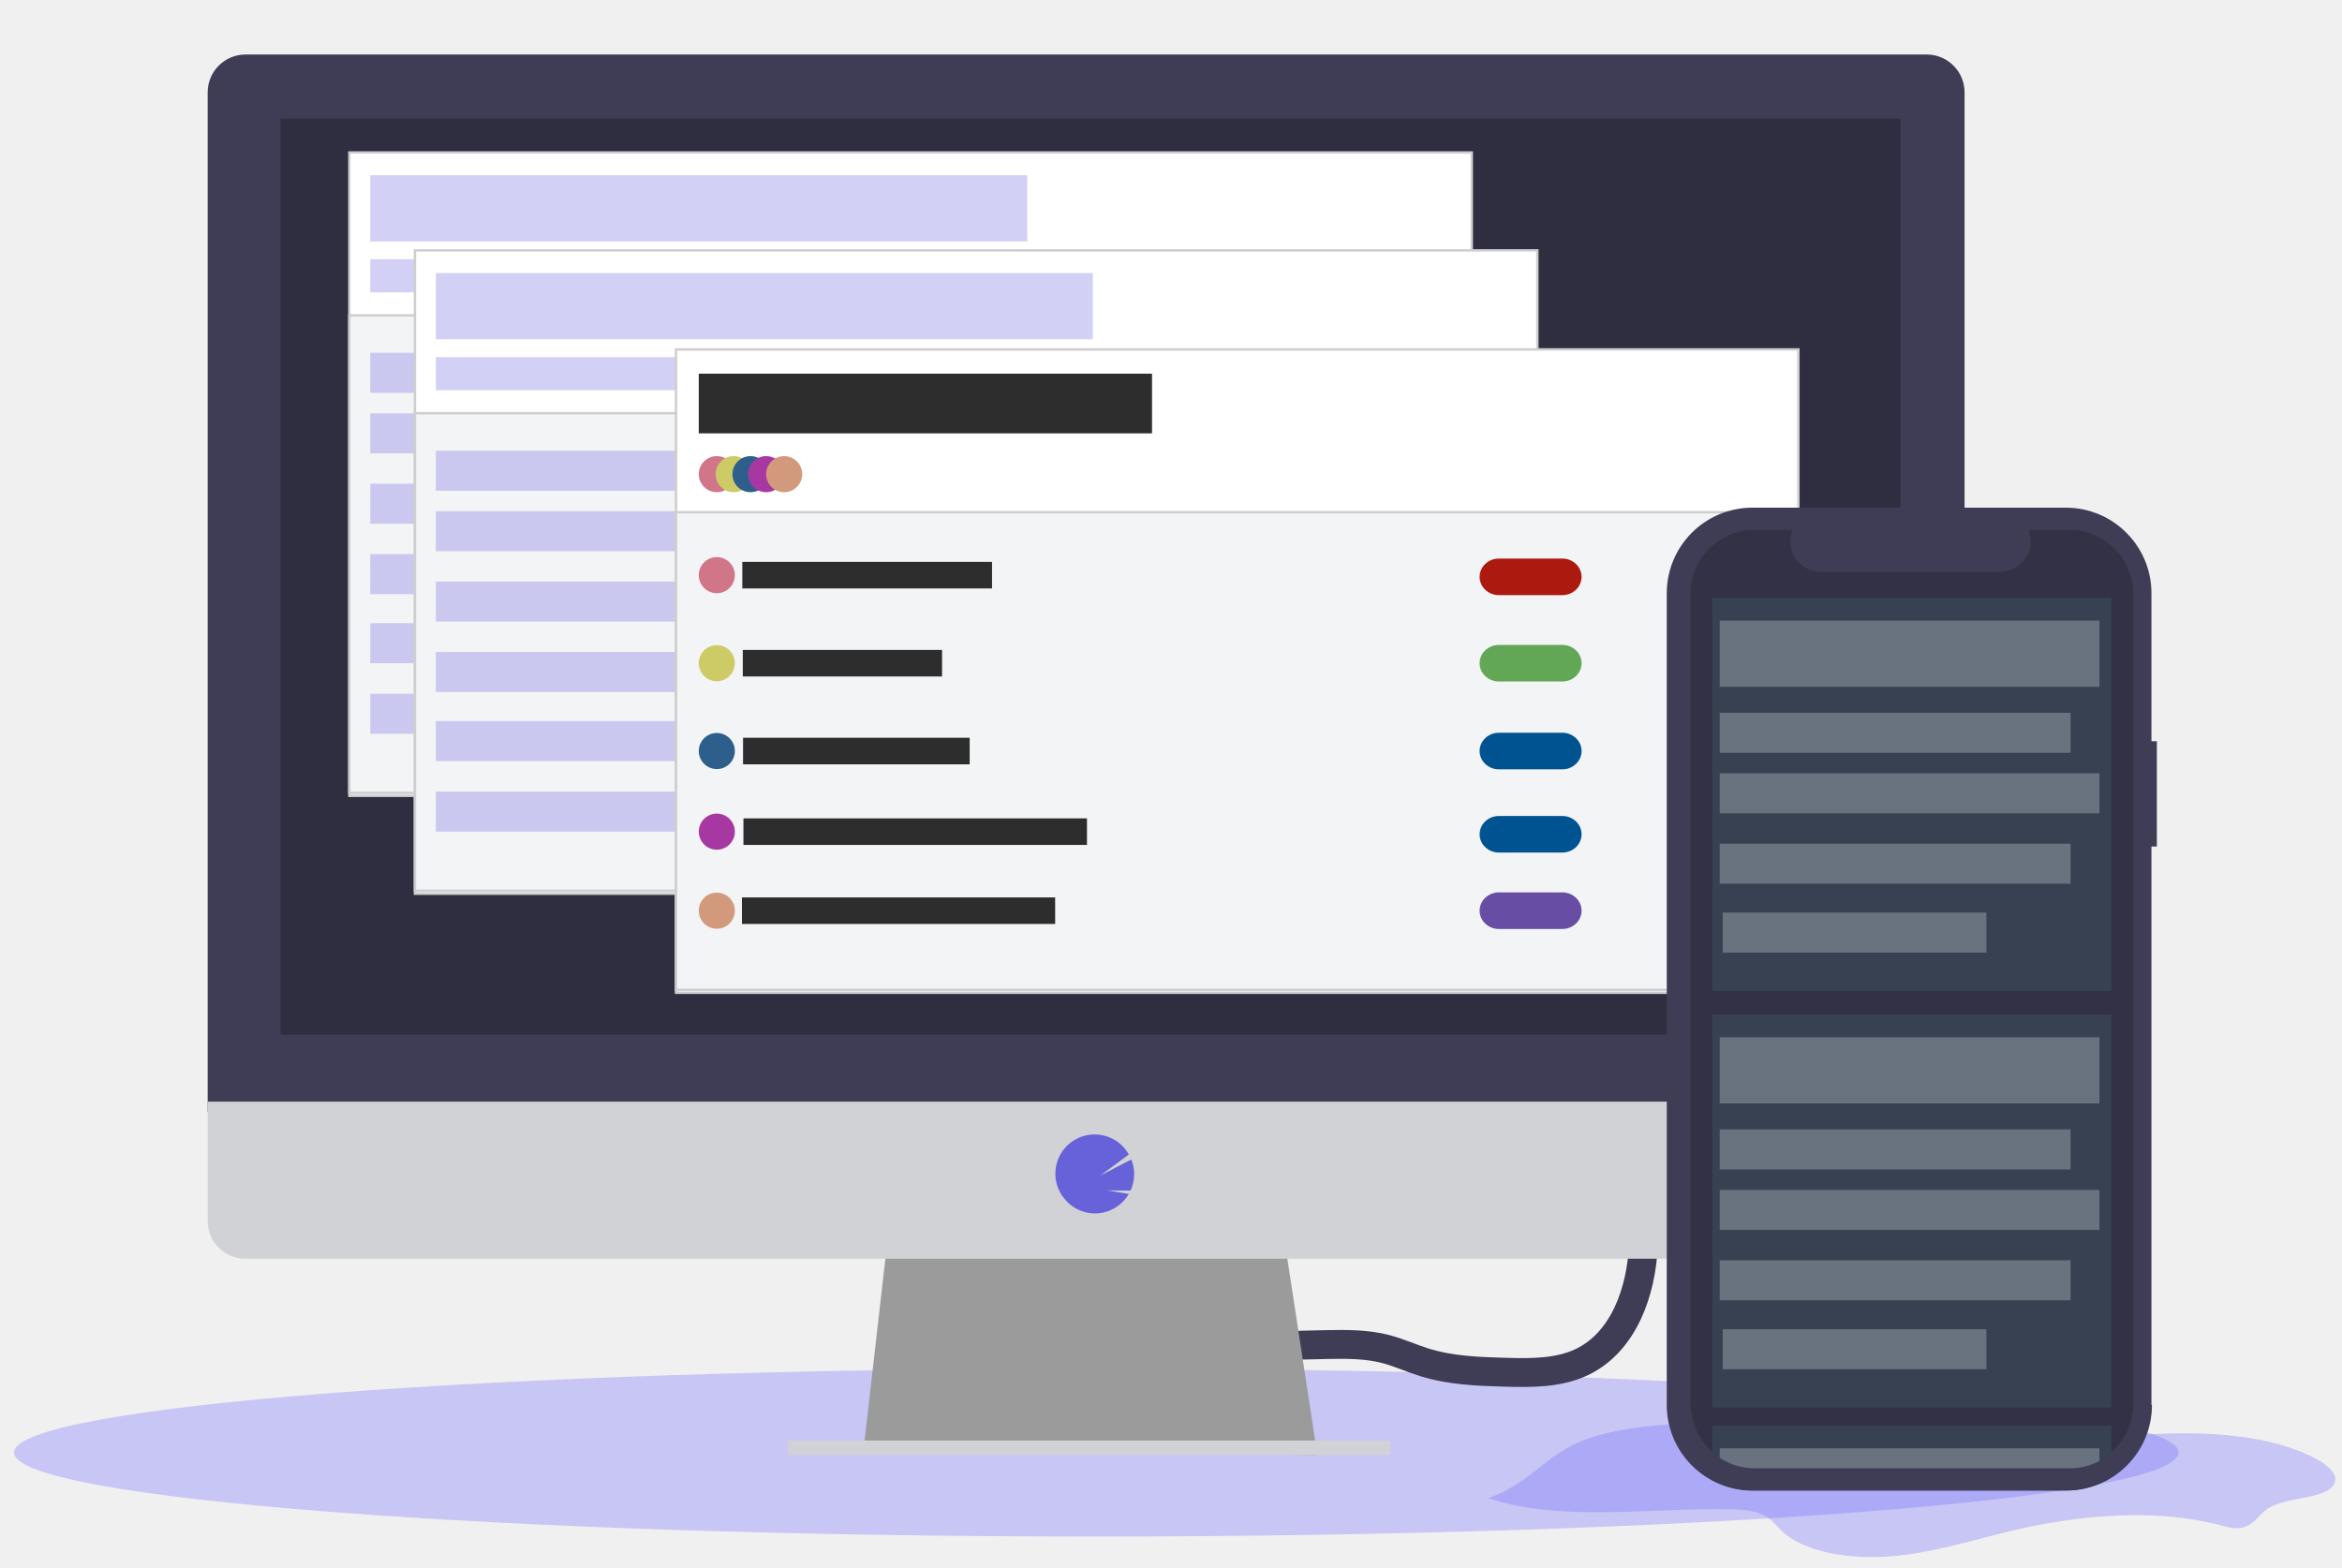
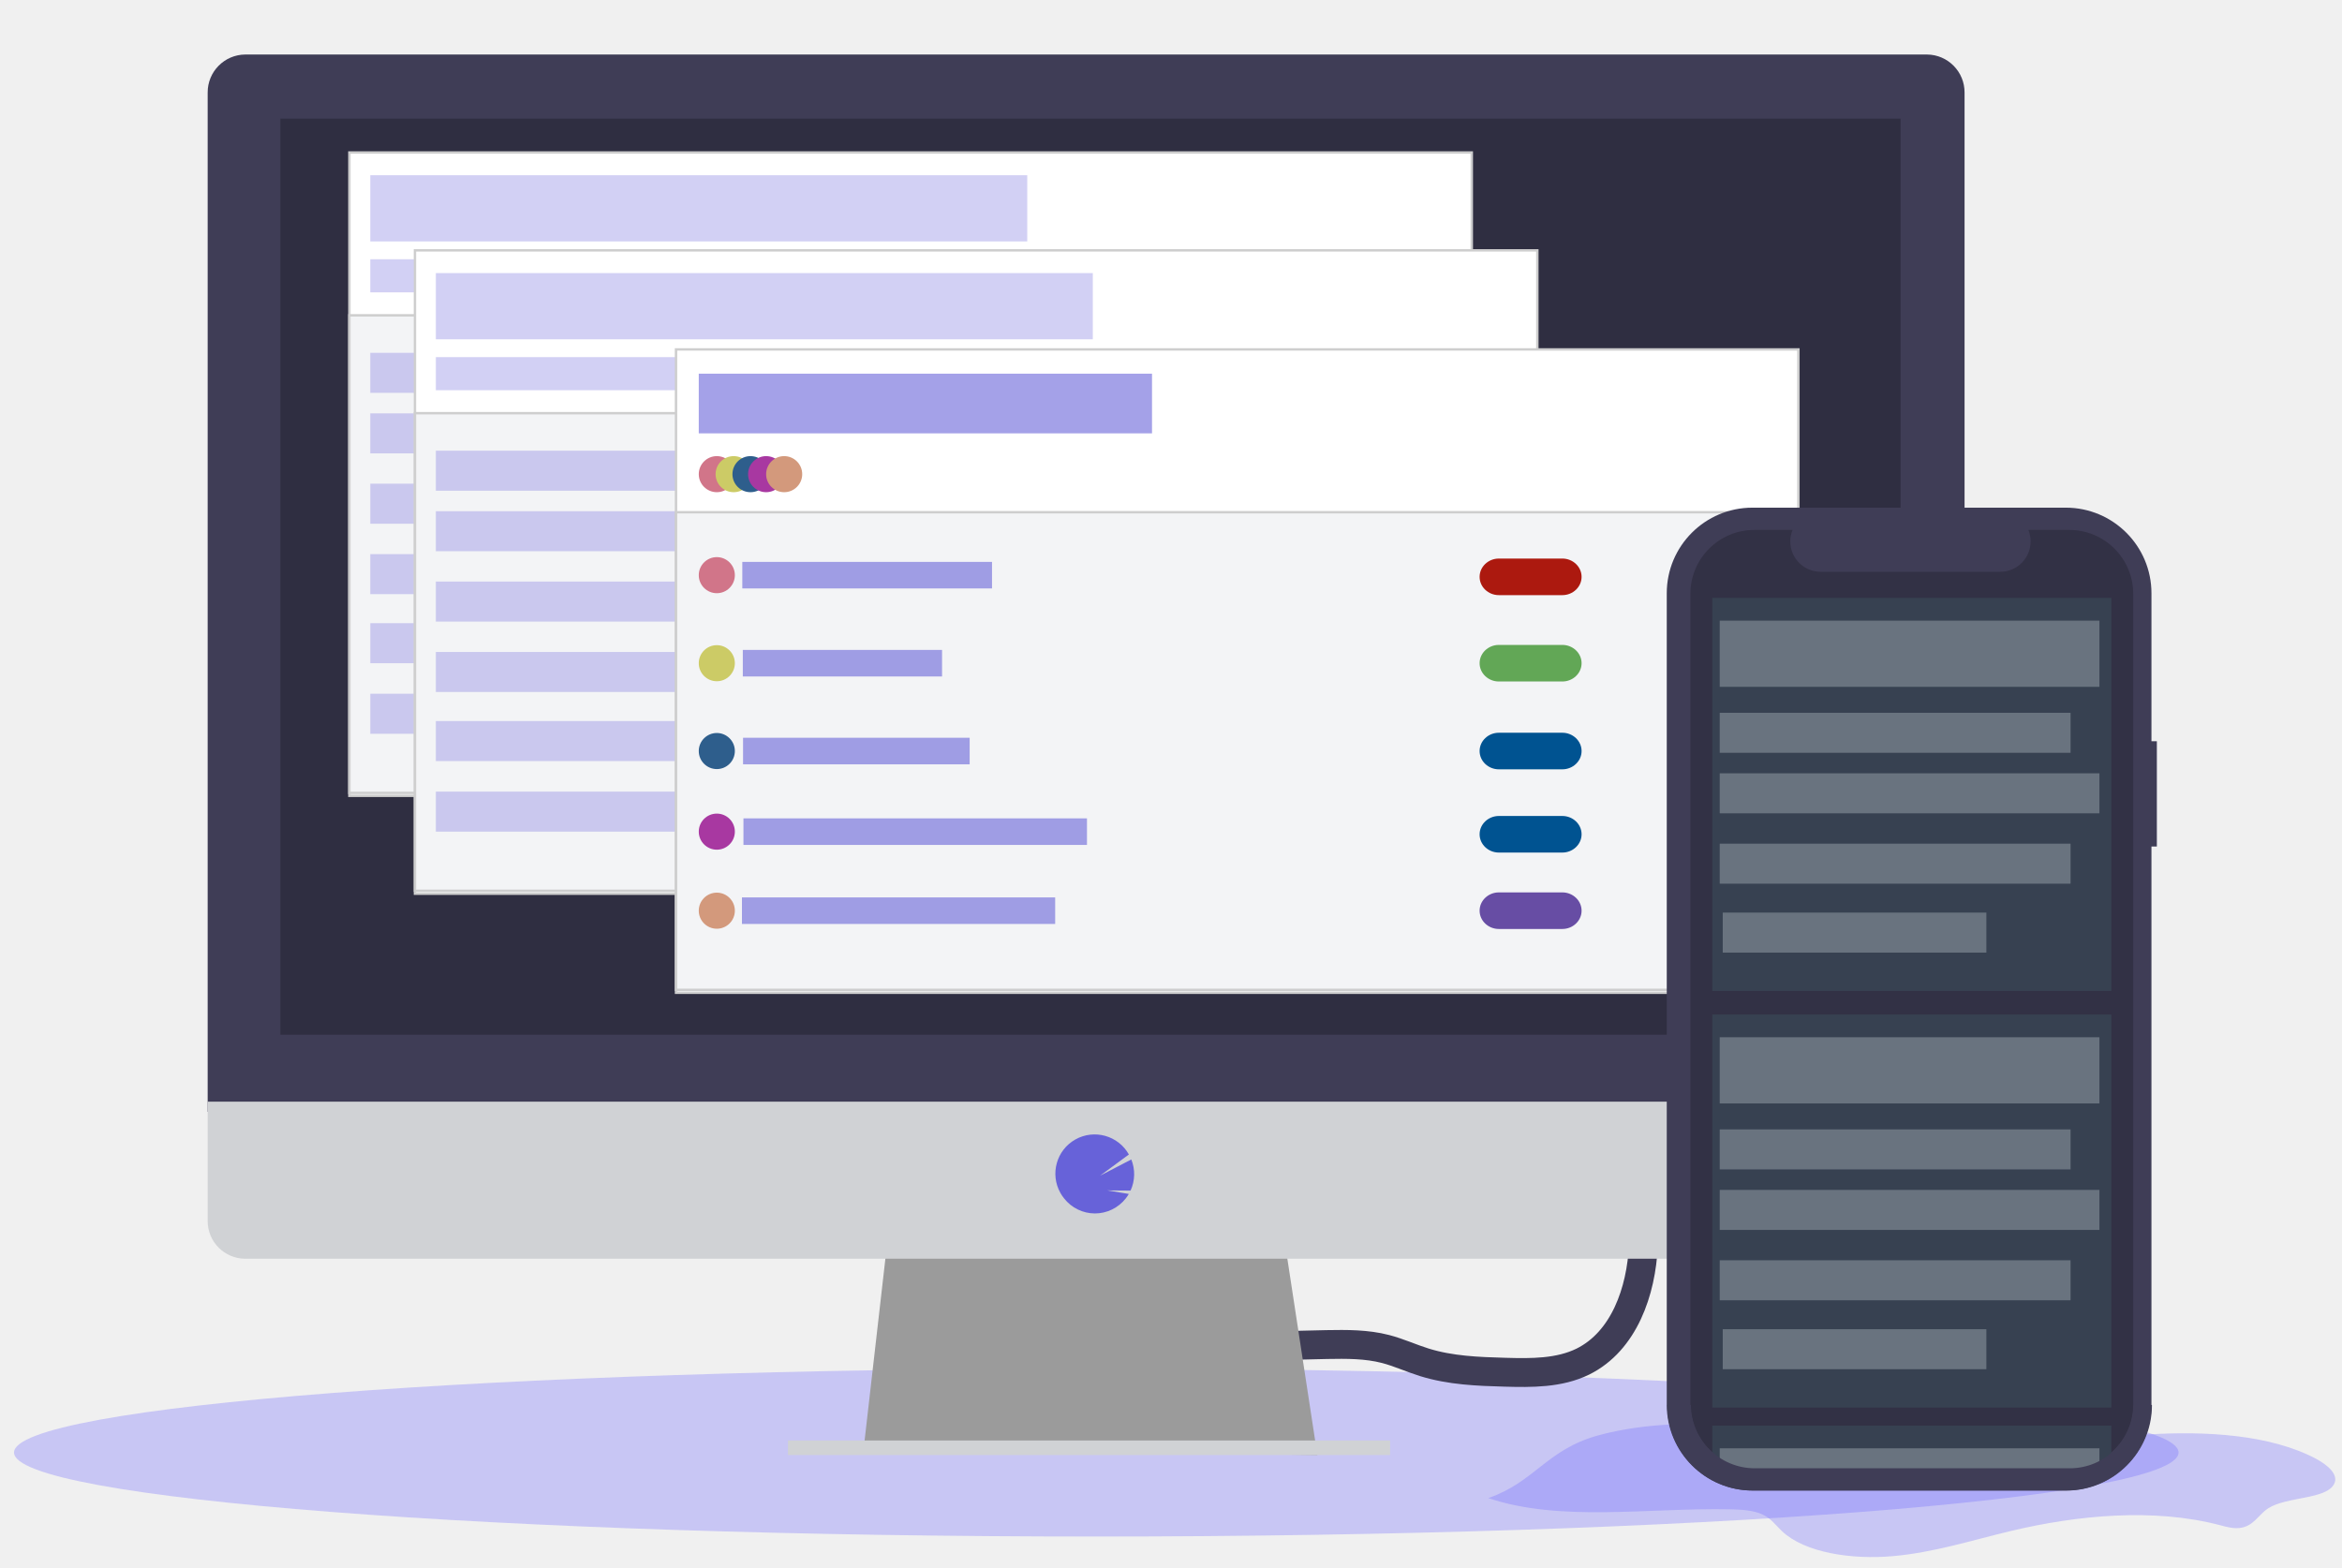
<svg xmlns="http://www.w3.org/2000/svg" version="1.1" id="eb846191-07fb-429d-a36d-4b9eed5e0368" x="0px" y="0px" width="973.564px" height="651.813px" viewBox="0 0 973.564 651.813" enable-background="new 0 0 973.564 651.813" xml:space="preserve">
  <g display="none">
    <path display="inline" opacity="0.1" fill="#6C63FF" enable-background="new    " d="M12.832,341.004   C29.1,400.431,63.537,451.801,117.96,476.702c113.104,51.746,368.181,25.059,558.553-5.607   c96.19-15.439,183.511-58.104,247.891-121.119L12.832,341.004z" />
    <path display="inline" opacity="0.1" fill="#6C63FF" enable-background="new    " d="M1011.122,61.3H906.674   c-4.988,0-9.027-3.455-9.027-7.717c0-4.262,4.039-7.717,9.027-7.717h18.056c-4.985,0-9.027-3.455-9.027-7.716   c0-4.263,4.042-7.717,9.027-7.717h-12.896c-4.984,0-9.022-3.454-9.022-7.716c0-4.262,4.037-7.717,9.022-7.717h54.521   c-12.096-4.805-26.236-8.225-42.521-10.02C775.177-11.342,722.1-0.545,703.376,10.586c-23.098,13.695-48.861,23.771-76.401,28.625   c-91.724,16.169-263.25,35.632-418.72-6.231c-77.27-20.824-134.699,14.352-169.115,73.106h990.12   c-1.294-17.075-5.163-32.838-12.271-46.645C1015.356,60.642,1013.276,61.301,1011.122,61.3z" />
    <path display="inline" opacity="0.1" fill="#6C63FF" enable-background="new    " d="M3.968,216.986   c-4.013,34.56-2.647,69.423,4.052,103.677l917.076,28.662c25.523-25.097,46.964-53.037,63.721-83.051L3.968,216.986z    M366.682,290.951H348.62c4.988,0,9.031,3.452,9.031,7.716c0,4.26-4.043,7.716-9.031,7.716H244.17   c-4.982,0-9.025-3.456-9.025-7.716c0-4.264,4.043-7.716,9.025-7.716h18.06c-4.984,0-9.027-3.457-9.027-7.717   c0-4.262,4.043-7.719,9.027-7.719l0,0h-12.896c-4.983,0-9.024-3.454-9.024-7.716c0-4.261,4.041-7.716,9.024-7.716l0,0h104.453   c4.986,0,9.029,3.455,9.029,7.716c0,4.263-4.042,7.716-9.029,7.716h12.896c4.984,0,9.028,3.457,9.028,7.719   C375.715,287.494,371.672,290.951,366.682,290.951z" />
    <path display="inline" opacity="0.1" fill="#6C63FF" enable-background="new    " d="M1029.302,106.615L28.068,127.437   c-12.171,26.751-20.201,57-23.949,88.364H1011.76c6.577-18.419,11.439-37.253,14.552-56.327   C1029.31,141.037,1030.511,123.217,1029.302,106.615z M207.384,174.819h-18.058c4.984,0,9.027,3.455,9.027,7.717   c0,4.262-4.043,7.716-9.027,7.716H84.872c-4.982,0-9.029-3.454-9.029-7.716c0-4.262,4.047-7.717,9.029-7.717h18.062   c-4.986,0-9.03-3.455-9.03-7.717s4.044-7.717,9.03-7.717H90.035c-4.986,0-9.029-3.455-9.029-7.717c0-4.261,4.043-7.716,9.029-7.716   h104.453c4.986,0,9.028,3.455,9.028,7.716c0,4.263-4.042,7.717-9.028,7.717h12.896c4.986,0,9.028,3.455,9.028,7.717   S212.369,174.819,207.384,174.819z" />
  </g>
  <g>
    <g>
      <path id="stand_stand" opacity="0.3" fill="#6C63FF" enable-background="new    " d="M455.728,568.948    c248.473,0,449.897,15.643,449.897,34.932c0,19.297-201.43,34.939-449.897,34.939c-248.475,0-449.898-15.643-449.898-34.939    C5.83,584.59,207.256,568.948,455.728,568.948z" />
      <path id="svg_29" fill="none" stroke="#3F3D56" stroke-width="12" stroke-miterlimit="10" d="M508.926,575.596l0.298-14.988    c14.109-0.805,28.229-1.342,42.343-1.607c8.193-0.15,16.492-0.205,24.421,1.852c5.494,1.436,10.692,3.85,16.112,5.533    c10.798,3.367,22.229,3.814,33.563,4.119c11,0.314,22.486,0.414,32.361-4.438c17.097-8.477,24.285-29.271,25.121-48.314    s-2.953-38.236-0.318-57.164" />
      <polygon id="arm_stand" fill="#9B9B9B" points="547.623,604.928 358.994,602.518 359.549,597.678 368.674,517.872    534.317,517.872 546.513,597.678 547.445,603.723   " />
      <rect id="svg_32" x="327.556" y="598.887" fill="#D0D2D5" width="250.301" height="6.041" />
      <path id="svg_33" fill="#3F3D56" d="M816.663,38.545c0.076-8.694-6.905-15.802-15.604-15.879c-0.021,0-0.042,0-0.064,0H101.991    c-8.699,0.047-15.714,7.137-15.667,15.835c0,0.015,0,0.029,0,0.044v423.709h730.338L816.663,38.545L816.663,38.545z" />
      <path id="svg_34" fill="#D0D2D5" d="M86.325,458.018v49.641c0,8.65,7.014,15.664,15.667,15.664h699.003    c8.653,0,15.669-7.014,15.669-15.664v-49.641H86.325L86.325,458.018z" />
      <rect id="svg_35" x="116.559" y="49.321" fill="#2F2E41" width="673.502" height="380.891" />
      <path id="svg_36" fill="#6762D9" d="M455.13,504.495c5.009,0,9.738-2.301,12.841-6.238l0,0c0.465-0.594,0.89-1.219,1.27-1.871    l-8.956-1.475l9.688,0.076c1.878-4.084,1.985-8.77,0.308-12.938l-12.988,6.742l11.982-8.807    c-4.409-7.863-14.358-10.664-22.222-6.262c-7.864,4.406-10.664,14.357-6.255,22.227c0.447,0.811,0.973,1.576,1.556,2.297l0,0    C445.427,502.174,450.135,504.475,455.13,504.495L455.13,504.495z" />
    </g>
    <g>
      <g>
        <rect x="145.235" y="63.401" fill="#FFFFFF" stroke="#CECECE" stroke-miterlimit="10" width="466.583" height="267.467" />
        <rect x="145.235" y="131.091" fill="#F3F4F6" stroke="#CECECE" stroke-miterlimit="10" width="466.583" height="198.568" />
      </g>
      <g>
        <rect x="153.927" y="72.853" fill="#6862D9" fill-opacity="0.3" width="273.1" height="27.522" />
        <rect x="153.927" y="146.69" fill="#6862D9" fill-opacity="0.3" width="266.75" height="16.638" />
        <rect x="153.927" y="171.85" fill="#6862D9" fill-opacity="0.3" width="314.384" height="16.637" />
        <rect x="153.929" y="201.1" fill="#6862D9" fill-opacity="0.3" width="199.266" height="16.639" />
        <rect x="153.927" y="230.375" fill="#6862D9" fill-opacity="0.3" width="440.605" height="16.639" />
        <rect x="153.929" y="259.087" fill="#6862D9" fill-opacity="0.3" width="120.671" height="16.64" />
        <rect x="153.929" y="288.427" fill="#6862D9" fill-opacity="0.3" width="297.707" height="16.64" />
        <rect x="153.927" y="107.785" fill="#6862D9" fill-opacity="0.3" width="192.124" height="13.76" />
      </g>
    </g>
    <g>
      <g>
        <rect x="172.49" y="104.091" fill="#FFFFFF" stroke="#CECECE" stroke-miterlimit="10" width="466.58" height="267.469" />
        <rect x="172.49" y="171.781" fill="#F3F4F6" stroke="#CECECE" stroke-miterlimit="10" width="466.58" height="198.566" />
      </g>
      <g>
        <rect x="181.181" y="113.543" fill="#6862D9" fill-opacity="0.3" width="273.101" height="27.522" />
        <rect x="181.181" y="187.38" fill="#6862D9" fill-opacity="0.3" width="266.75" height="16.638" />
        <rect x="181.181" y="212.541" fill="#6862D9" fill-opacity="0.3" width="314.383" height="16.637" />
        <rect x="181.182" y="241.791" fill="#6862D9" fill-opacity="0.3" width="199.266" height="16.638" />
        <rect x="181.181" y="271.064" fill="#6862D9" fill-opacity="0.3" width="440.612" height="16.64" />
        <rect x="181.182" y="299.778" fill="#6862D9" fill-opacity="0.3" width="120.672" height="16.638" />
        <rect x="181.182" y="329.12" fill="#6862D9" fill-opacity="0.3" width="297.71" height="16.639" />
        <rect x="181.181" y="148.475" fill="#6862D9" fill-opacity="0.3" width="192.124" height="13.76" />
      </g>
    </g>
    <g>
      <g>
        <rect x="281.017" y="145.273" fill="#FFFFFF" stroke="#CECECE" stroke-miterlimit="10" width="466.582" height="267.47" />
        <rect x="281.017" y="212.961" fill="#F3F4F6" stroke="#CECECE" stroke-miterlimit="10" width="466.582" height="198.567" />
      </g>
      <g>
        <rect x="289.71" y="231.447" fill="none" width="454.515" height="16.638" />
        <rect x="289.711" y="267.407" fill="none" width="454.514" height="16.64" />
        <rect x="289.71" y="303.925" fill="none" width="454.515" height="16.638" />
        <rect x="289.711" y="337.438" fill="none" width="454.514" height="16.641" />
        <rect x="289.711" y="370.299" fill="none" width="454.514" height="16.641" />
-         <rect x="290.477" y="155.355" fill="#2D2D2D" width="188.415" height="24.813" />
+         <rect x="290.477" y="155.355" fill="#6862D9" width="188.415" height="24.813" fill-opacity="0.6" />
      </g>
    </g>
  </g>
  <g>
    <g>
      <path opacity="0.3" fill="#6C63FF" enable-background="new    " d="M618.694,622.842c29.994,10.084,66.588,3.951,100.617,4.66    c4.66,0.1,9.589,0.389,13.327,2.129c3.737,1.74,5.575,4.578,8.14,6.98c9.535,8.986,29.07,11.885,46.15,10.354    c17.078-1.521,32.74-6.574,48.82-10.42c27.854-6.65,59.707-9.674,87.184-2.426c2.525,0.664,5.18,1.428,7.881,1.168    c6.026-0.596,7.818-5.418,12.029-8.17c7.628-4.979,24.129-3.625,27.461-10.178c1.961-3.814-2.547-7.779-7.452-10.404    c-18.781-10.039-45.647-11.695-70.226-10.146c-24.579,1.553-48.745,5.82-73.453,5.836c-30.779,0-60.522-6.553-91.006-9.234    c-21.114-1.859-44.158-1.631-63.955,3.813C642.815,602.774,638.089,616.077,618.694,622.842z" />
      <g>
        <path fill="#3F3D56" d="M896.6,308.158h-2.245v-61.501c0-19.658-15.937-35.595-35.595-35.595l0,0H728.467     c-19.658,0-35.6,15.936-35.6,35.595l0,0v337.396c0,19.66,15.938,35.598,35.599,35.598c0,0,0,0,0.001,0H858.76     c19.658,0,35.595-15.938,35.595-35.598l0,0V351.935h2.245V308.158z" />
        <path opacity="0.2" enable-background="new    " d="M860.197,220.322h-17.009c2.635,6.458-0.467,13.83-6.924,16.463     c-1.514,0.618-3.134,0.936-4.771,0.936h-74.646c-6.978,0-12.629-5.655-12.628-12.63c0.001-1.635,0.314-3.255,0.936-4.769H729.27     c-14.681,0-26.581,11.901-26.581,26.582v336.903c0,14.68,11.9,26.58,26.581,26.58l0,0h130.926c14.685,0,26.581-11.9,26.581-26.58     l0,0V246.904C886.778,232.224,874.881,220.322,860.197,220.322L860.197,220.322z" />
      </g>
    </g>
    <g>
      <g>
        <rect x="711.792" y="248.58" fill="#374151" width="165.888" height="163.415" />
      </g>
      <g>
        <rect x="714.885" y="258.032" fill="#DCE7EB" fill-opacity="0.3" width="157.846" height="27.522" />
        <rect x="714.885" y="296.343" fill="#DCE7EB" fill-opacity="0.3" width="145.846" height="16.638" />
        <rect x="714.885" y="321.503" fill="#DCE7EB" fill-opacity="0.3" width="157.846" height="16.638" />
        <rect x="714.885" y="350.752" fill="#DCE7EB" fill-opacity="0.3" width="145.846" height="16.641" />
        <rect x="716.137" y="379.411" fill="#DCE7EB" fill-opacity="0.3" width="109.591" height="16.639" />
      </g>
    </g>
    <g>
      <g>
        <rect x="711.792" y="421.786" fill="#374151" width="165.888" height="163.416" />
      </g>
      <g>
        <rect x="714.885" y="431.239" fill="#DCE7EB" fill-opacity="0.3" width="157.846" height="27.521" />
        <rect x="714.885" y="469.549" fill="#DCE7EB" fill-opacity="0.3" width="145.846" height="16.637" />
        <rect x="714.885" y="494.708" fill="#DCE7EB" fill-opacity="0.3" width="157.846" height="16.639" />
        <rect x="714.885" y="523.958" fill="#DCE7EB" fill-opacity="0.3" width="145.846" height="16.641" />
        <rect x="716.137" y="552.618" fill="#DCE7EB" fill-opacity="0.3" width="109.591" height="16.639" />
      </g>
    </g>
    <g>
      <g>
        <rect x="711.797" y="592.686" fill="#374151" width="165.884" height="18.445" />
      </g>
      <g>
        <rect x="714.885" y="602.137" fill="#DCE7EB" fill-opacity="0.3" width="157.846" height="8.994" />
      </g>
    </g>
    <path id="phone_shadow" fill="#3F3D56" d="M911.849,100.773" />
  </g>
  <path fill="#3F3D56" d="M886.969,584.112c-0.138,14.564-11.979,26.334-26.575,26.334H729.469c-14.603,0-26.441-11.77-26.575-26.334  h-9.828c0,19.658,15.938,35.596,35.594,35.596c0,0,0,0,0.001,0H858.96c19.657,0,35.599-15.938,35.599-35.596H886.969z" />
  <rect x="290.477" y="212.961" fill="none" width="453.744" height="12.13" />
  <g>
    <path fill="#AC190F" d="M657.461,239.825c0,4.183-3.601,7.605-8,7.605h-26.392c-4.399,0-8-3.422-8-7.605   c0-4.183,3.601-7.604,8-7.604h26.392C653.86,232.22,657.461,235.643,657.461,239.825z" />
  </g>
  <g>
    <path fill="#62A756" d="M657.461,275.727c0,4.183-3.601,7.604-8,7.604h-26.392c-4.399,0-8-3.422-8-7.604s3.601-7.604,8-7.604   h26.392C653.86,268.123,657.461,271.544,657.461,275.727z" />
  </g>
  <g>
    <path fill="#005391" d="M657.461,312.244c0,4.183-3.601,7.604-8,7.604h-26.392c-4.399,0-8-3.422-8-7.604   c0-4.182,3.601-7.604,8-7.604h26.392C653.862,304.639,657.461,308.061,657.461,312.244z" />
  </g>
  <g>
    <path fill="#005391" d="M657.461,346.849c0,4.183-3.601,7.604-8,7.604h-26.392c-4.399,0-8-3.422-8-7.604s3.601-7.604,8-7.604   h26.392C653.862,339.245,657.461,342.667,657.461,346.849z" />
  </g>
  <g>
    <path fill="#674DA4" d="M657.461,378.62c0,4.186-3.601,7.604-8,7.604h-26.392c-4.399,0-8-3.423-8-7.604   c0-4.181,3.601-7.604,8-7.604h26.392C653.862,371.015,657.461,374.437,657.461,378.62z" />
  </g>
-   <rect x="308.575" y="233.604" fill="#2D2D2D" width="103.806" height="11.042" />
-   <rect x="308.781" y="270.206" fill="#2D2D2D" width="82.828" height="11.042" />
-   <rect x="308.881" y="306.723" fill="#2D2D2D" width="94.208" height="11.042" />
-   <rect x="309.047" y="340.238" fill="#2D2D2D" width="142.804" height="11.041" />
-   <rect x="308.427" y="373.099" fill="#2D2D2D" width="130.2" height="11.041" />
+   <rect x="308.575" y="233.604" fill="#6862D9" width="103.806" height="11.042" fill-opacity="0.6" />
+   <rect x="308.781" y="270.206" fill="#6862D9" width="82.828" height="11.042" fill-opacity="0.6" />
+   <rect x="308.881" y="306.723" fill="#6862D9" width="94.208" height="11.042" fill-opacity="0.6" />
+   <rect x="309.047" y="340.238" fill="#6862D9" width="142.804" height="11.041" fill-opacity="0.6" />
+   <rect x="308.427" y="373.099" fill="#6862D9" width="130.2" height="11.041" fill-opacity="0.6" />
  <circle fill="#D17589" cx="297.977" cy="239.125" r="7.5" />
  <circle fill="#CCCB66" cx="297.977" cy="275.727" r="7.5" />
  <circle fill="#2E5E8C" cx="297.977" cy="312.244" r="7.5" />
  <circle fill="#A838A1" cx="297.977" cy="345.758" r="7.5" />
  <circle fill="#D3997C" cx="297.977" cy="378.62" r="7.5" />
  <circle fill="#D17589" cx="297.977" cy="197.134" r="7.5" />
  <circle fill="#CCCB66" cx="304.977" cy="197.134" r="7.5" />
  <circle fill="#2E5E8C" cx="311.977" cy="197.134" r="7.5" />
  <circle fill="#A838A1" cx="318.477" cy="197.134" r="7.5" />
  <circle fill="#D3997C" cx="325.977" cy="197.134" r="7.5" />
</svg>
